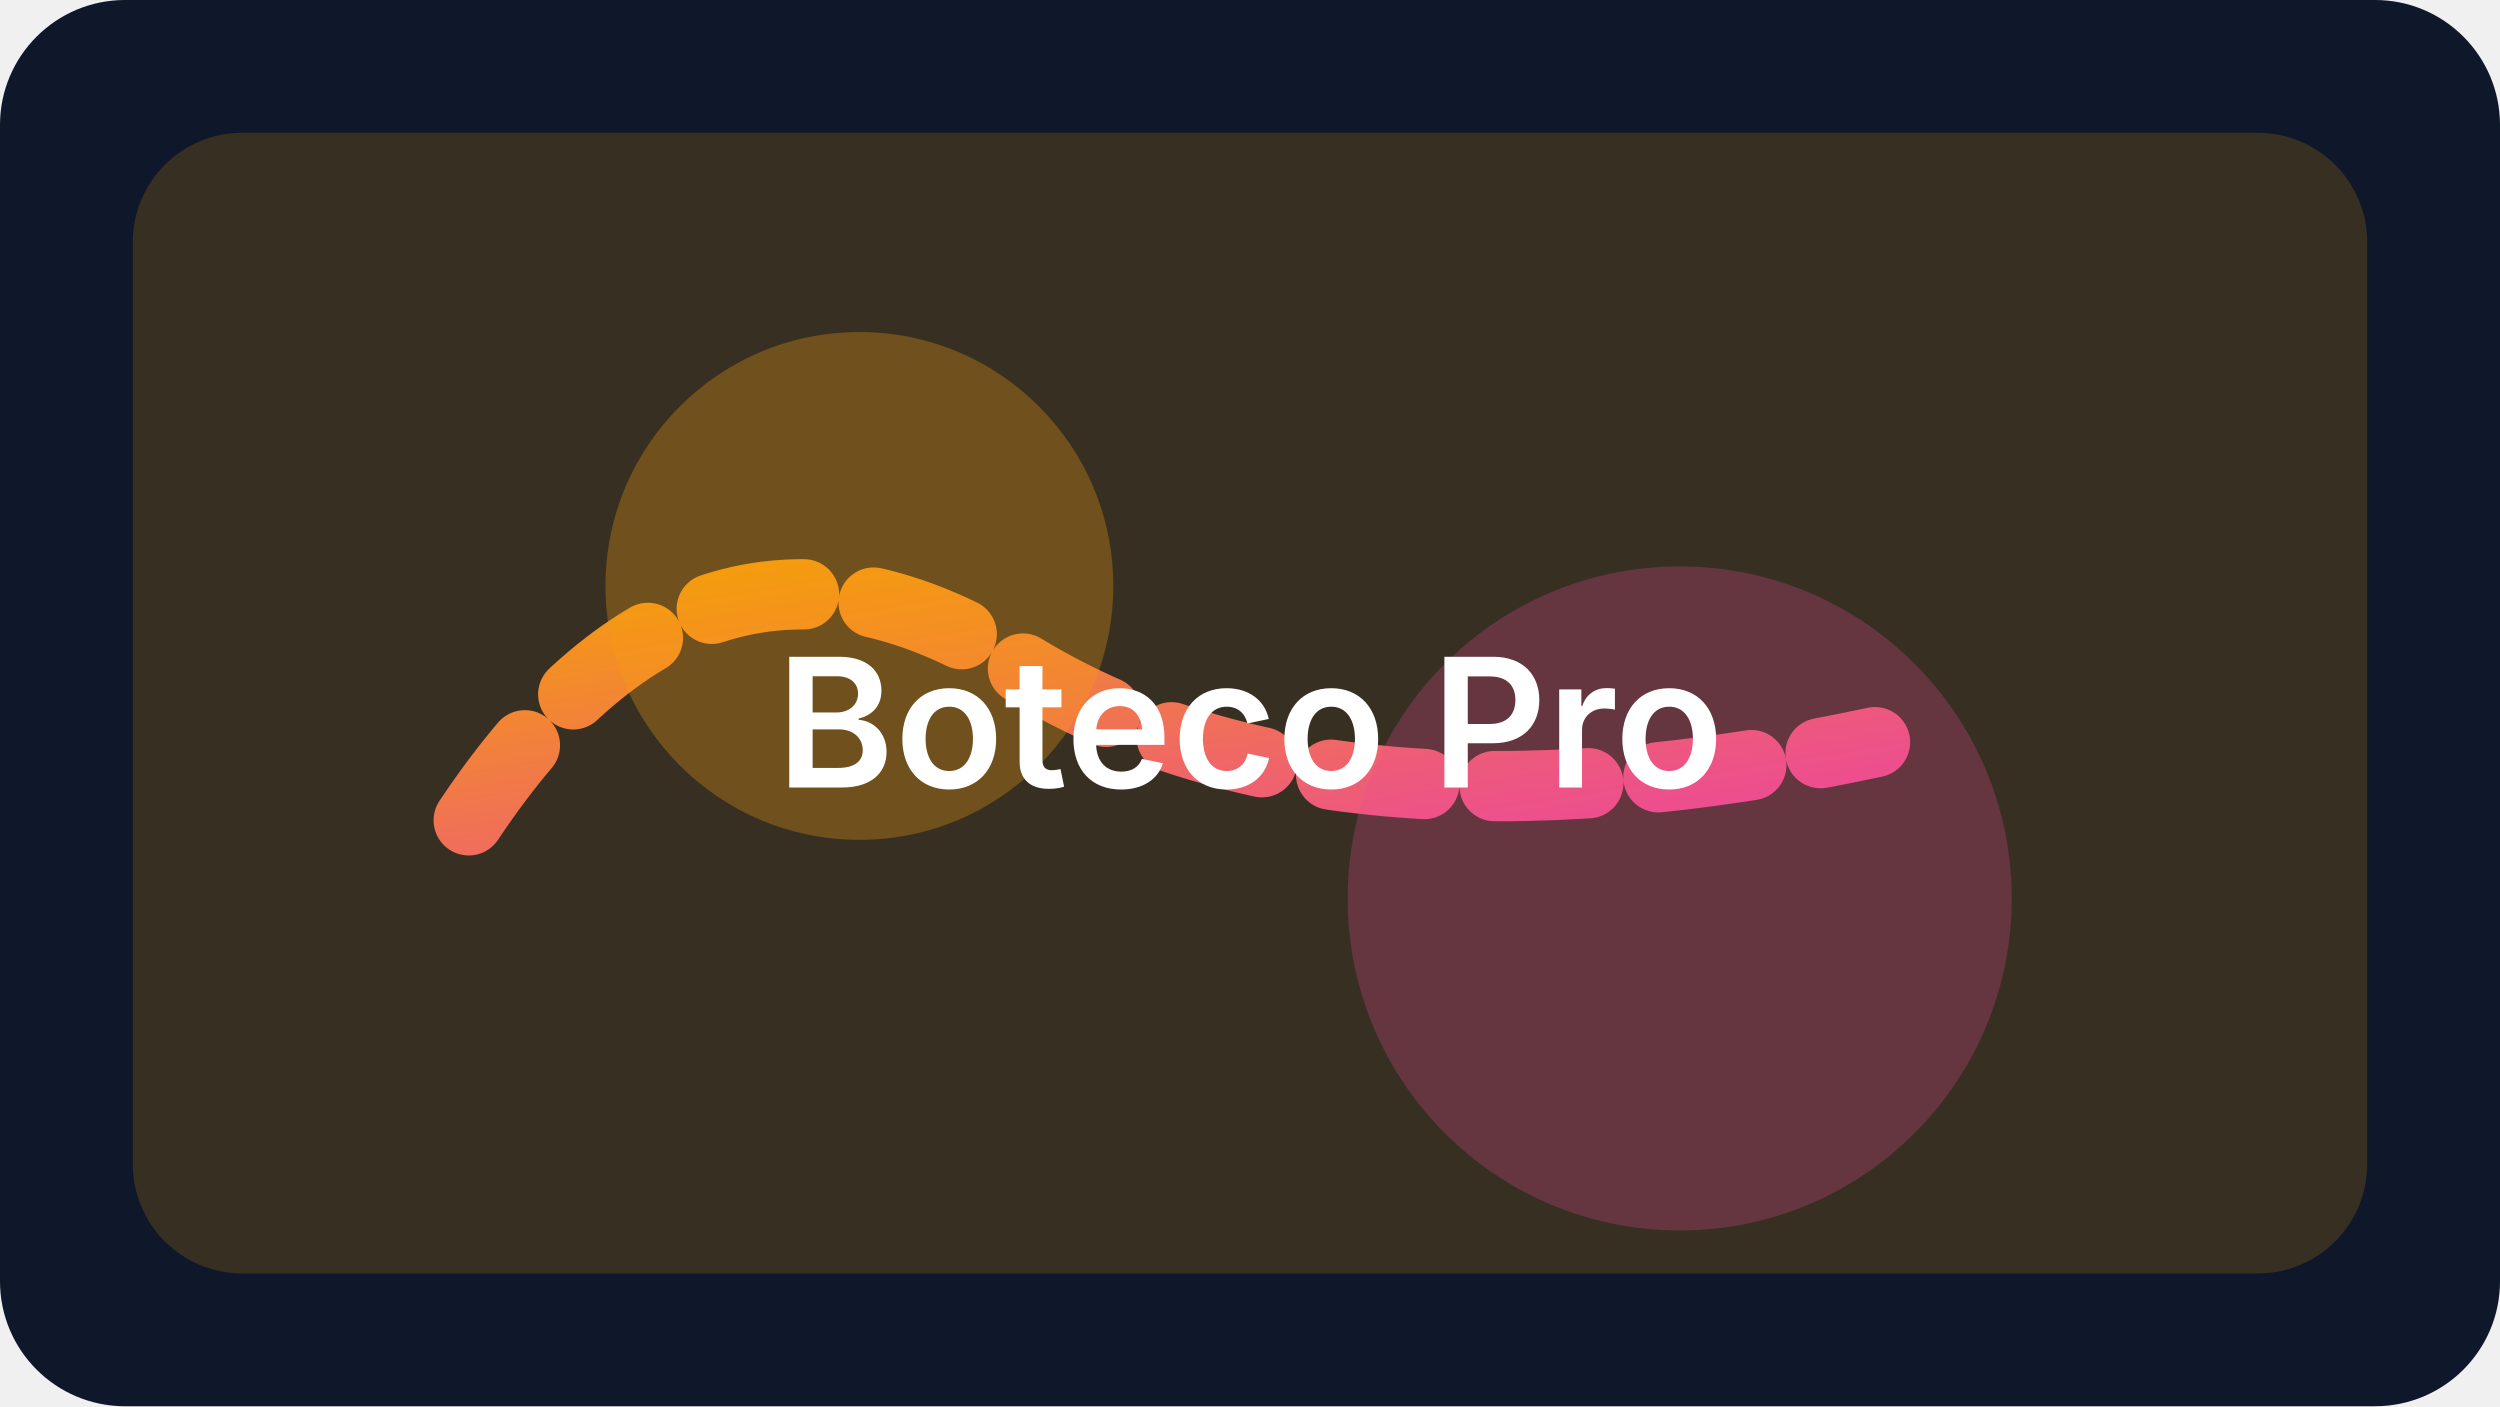
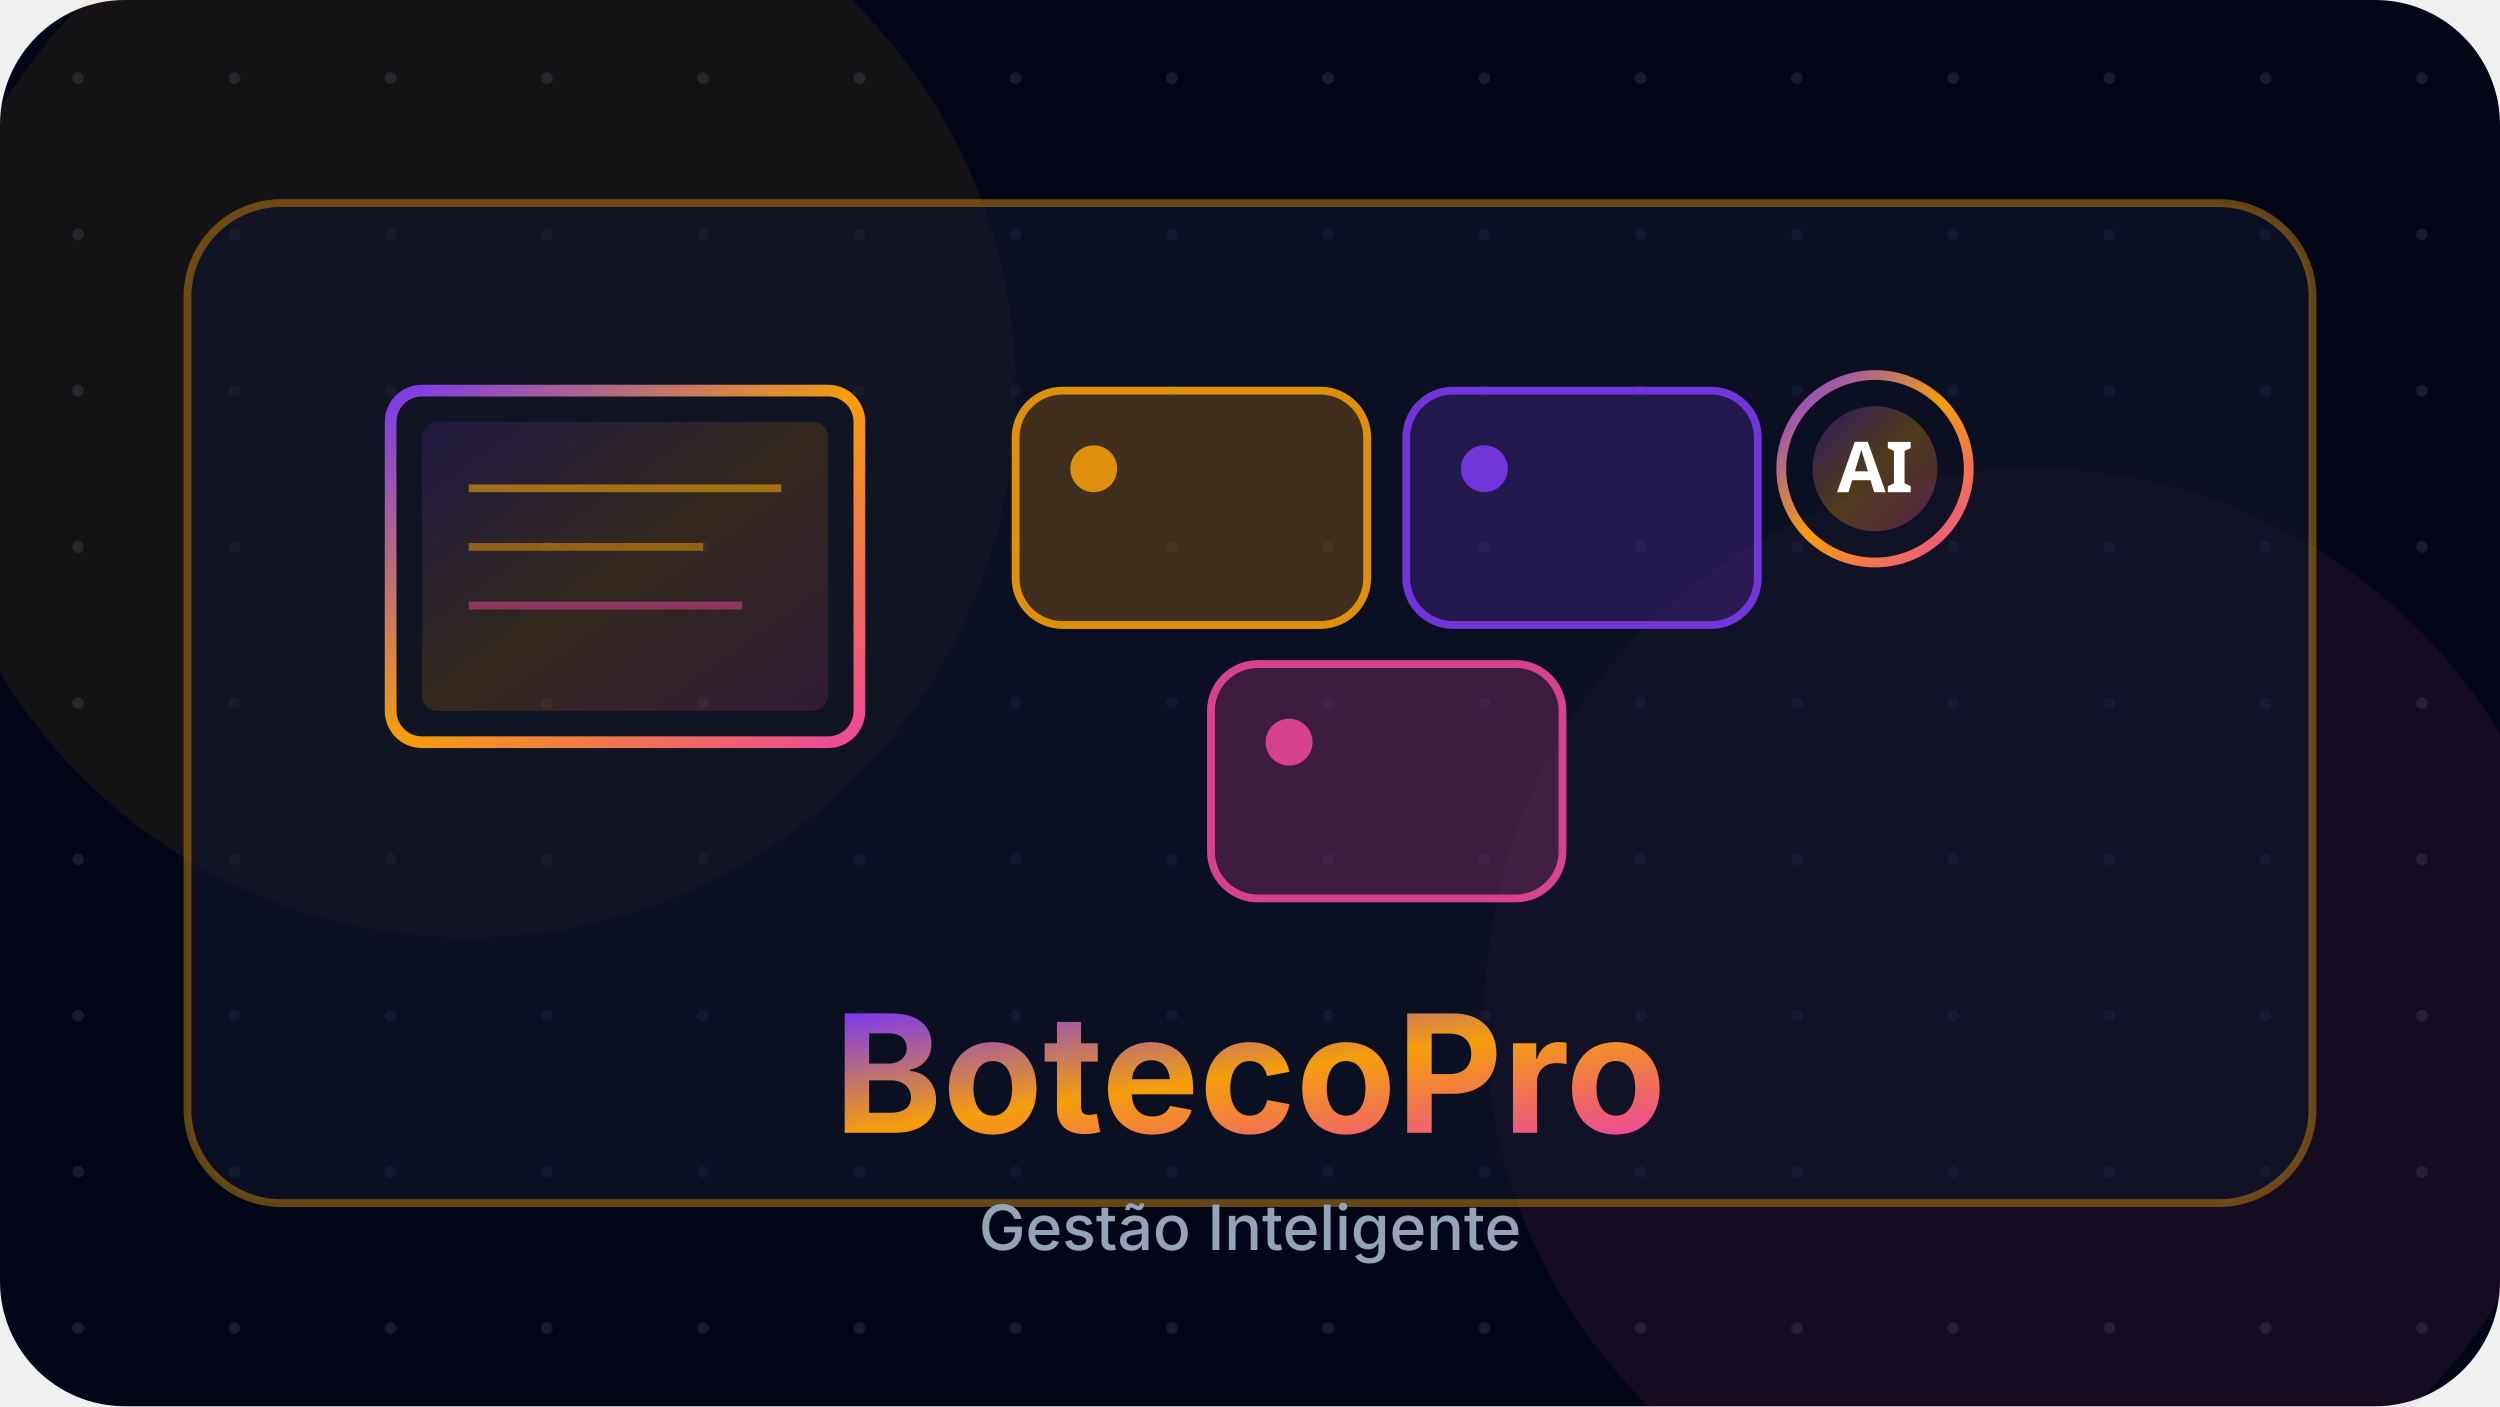
<svg xmlns="http://www.w3.org/2000/svg" width="640" height="360" viewBox="0 0 640 360" role="img">
  <defs>
    <linearGradient id="botecoGradient" x1="0%" y1="0%" x2="100%" y2="100%">
-       <stop offset="0%" stop-color="#f59e0b" />
-       <stop offset="100%" stop-color="#ec4899" />
+       <stop offset="0%" stop-color="#7C3AED" />
+       <stop offset="50%" stop-color="#F59E0B" />
+       <stop offset="100%" stop-color="#EC4899" />
    </linearGradient>
+     <pattern id="botecoPattern" width="40" height="40" patternUnits="userSpaceOnUse">
+       <circle cx="20" cy="20" r="1.5" fill="#475569" opacity="0.3" />
+     </pattern>
  </defs>
-   <rect width="640" height="360" rx="32" fill="#0f172a" />
-   <rect x="34" y="34" width="572" height="292" rx="28" fill="rgba(245,158,11,0.18)" />
-   <path d="M120 210 Q 180 120 260 170 T 480 190" fill="none" stroke="url(#botecoGradient)" stroke-width="18" stroke-linecap="round" stroke-dasharray="24 18" />
-   <circle cx="220" cy="150" r="65" fill="rgba(245,158,11,0.3)" />
-   <circle cx="430" cy="230" r="85" fill="rgba(236,72,153,0.25)" />
-   <text x="50%" y="56%" text-anchor="middle" fill="white" font-family="'Space Grotesk', 'Inter', sans-serif" font-size="46" font-weight="600">
-     Boteco Pro
+   <rect width="640" height="360" rx="32" fill="#020617" />
+   <rect width="640" height="360" fill="url(#botecoPattern)" />
+   <circle cx="120" cy="100" r="140" fill="#F59E0B" opacity="0.08" />
+   <circle cx="520" cy="260" r="140" fill="#EC4899" opacity="0.08" />
+   <rect x="48" y="52" width="544" height="256" rx="24" fill="rgba(15,23,42,0.6)" stroke="rgba(245,158,11,0.4)" stroke-width="2" />
+   <g transform="translate(100, 100)">
+     <rect x="0" y="0" width="120" height="90" rx="8" fill="none" stroke="url(#botecoGradient)" stroke-width="3" />
+     <rect x="8" y="8" width="104" height="74" rx="4" fill="url(#botecoGradient)" opacity="0.15" />
+     <line x1="20" y1="25" x2="100" y2="25" stroke="#F59E0B" stroke-width="2" opacity="0.6" />
+     <line x1="20" y1="40" x2="80" y2="40" stroke="#F59E0B" stroke-width="2" opacity="0.5" />
+     <line x1="20" y1="55" x2="90" y2="55" stroke="#EC4899" stroke-width="2" opacity="0.5" />
+   </g>
+   <g transform="translate(260, 100)" opacity="0.9">
+     <rect x="0" y="0" width="90" height="60" rx="12" fill="rgba(245,158,11,0.25)" stroke="#F59E0B" stroke-width="2" />
+     <circle cx="20" cy="20" r="6" fill="#F59E0B" />
+     <rect x="100" y="0" width="90" height="60" rx="12" fill="rgba(124,58,237,0.25)" stroke="#7C3AED" stroke-width="2" />
+     <circle cx="120" cy="20" r="6" fill="#7C3AED" />
+     <rect x="50" y="70" width="90" height="60" rx="12" fill="rgba(236,72,153,0.25)" stroke="#EC4899" stroke-width="2" />
+     <circle cx="70" cy="90" r="6" fill="#EC4899" />
+   </g>
+   <g transform="translate(480, 120)">
+     <circle cx="0" cy="0" r="24" fill="none" stroke="url(#botecoGradient)" stroke-width="2.5" />
+     <circle cx="0" cy="0" r="16" fill="url(#botecoGradient)" opacity="0.3" />
+     <text x="0" y="6" text-anchor="middle" font-family="'Space Grotesk', sans-serif" font-size="18" font-weight="700" fill="#FFFFFF">
+       AI
+     </text>
+   </g>
+   <text x="320" y="290" text-anchor="middle" fill="url(#botecoGradient)" font-family="'Space Grotesk', 'Inter', sans-serif" font-size="42" font-weight="700">
+     BotecoPro
+   </text>
+   <text x="320" y="320" text-anchor="middle" fill="#94A3B8" font-family="'Inter', sans-serif" font-size="16" font-weight="500">
+     Gestão Inteligente
  </text>
</svg>
